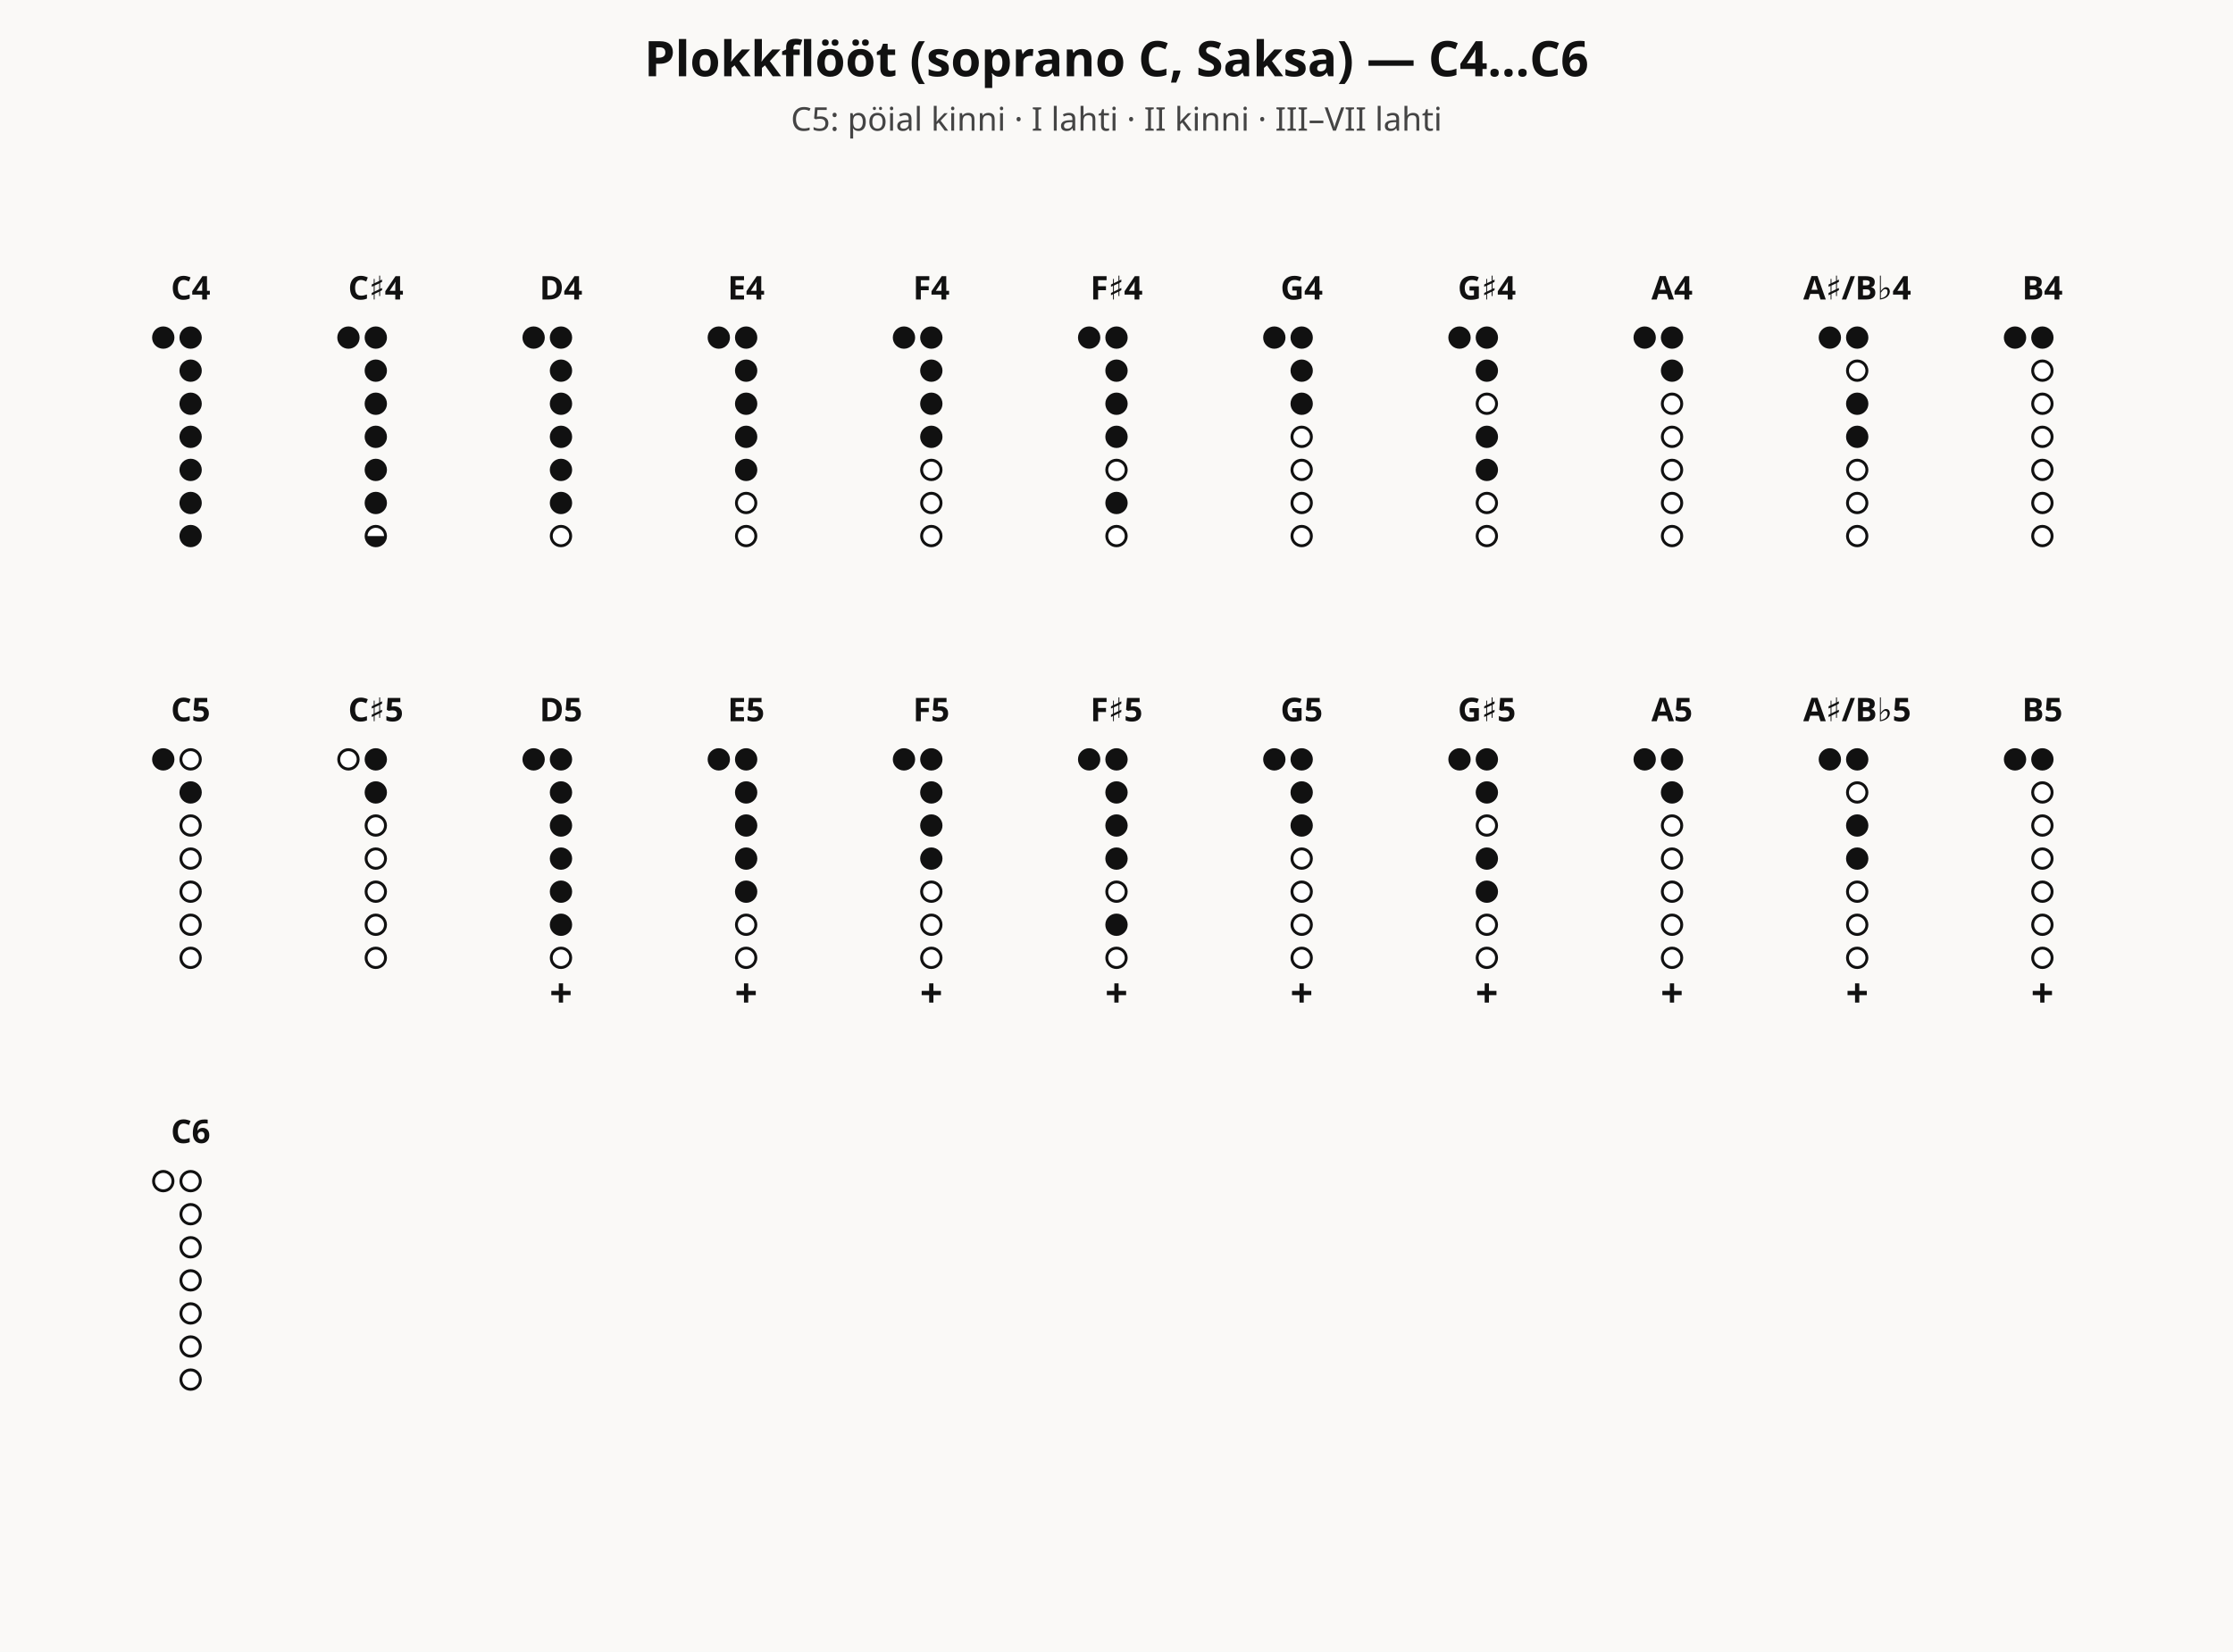
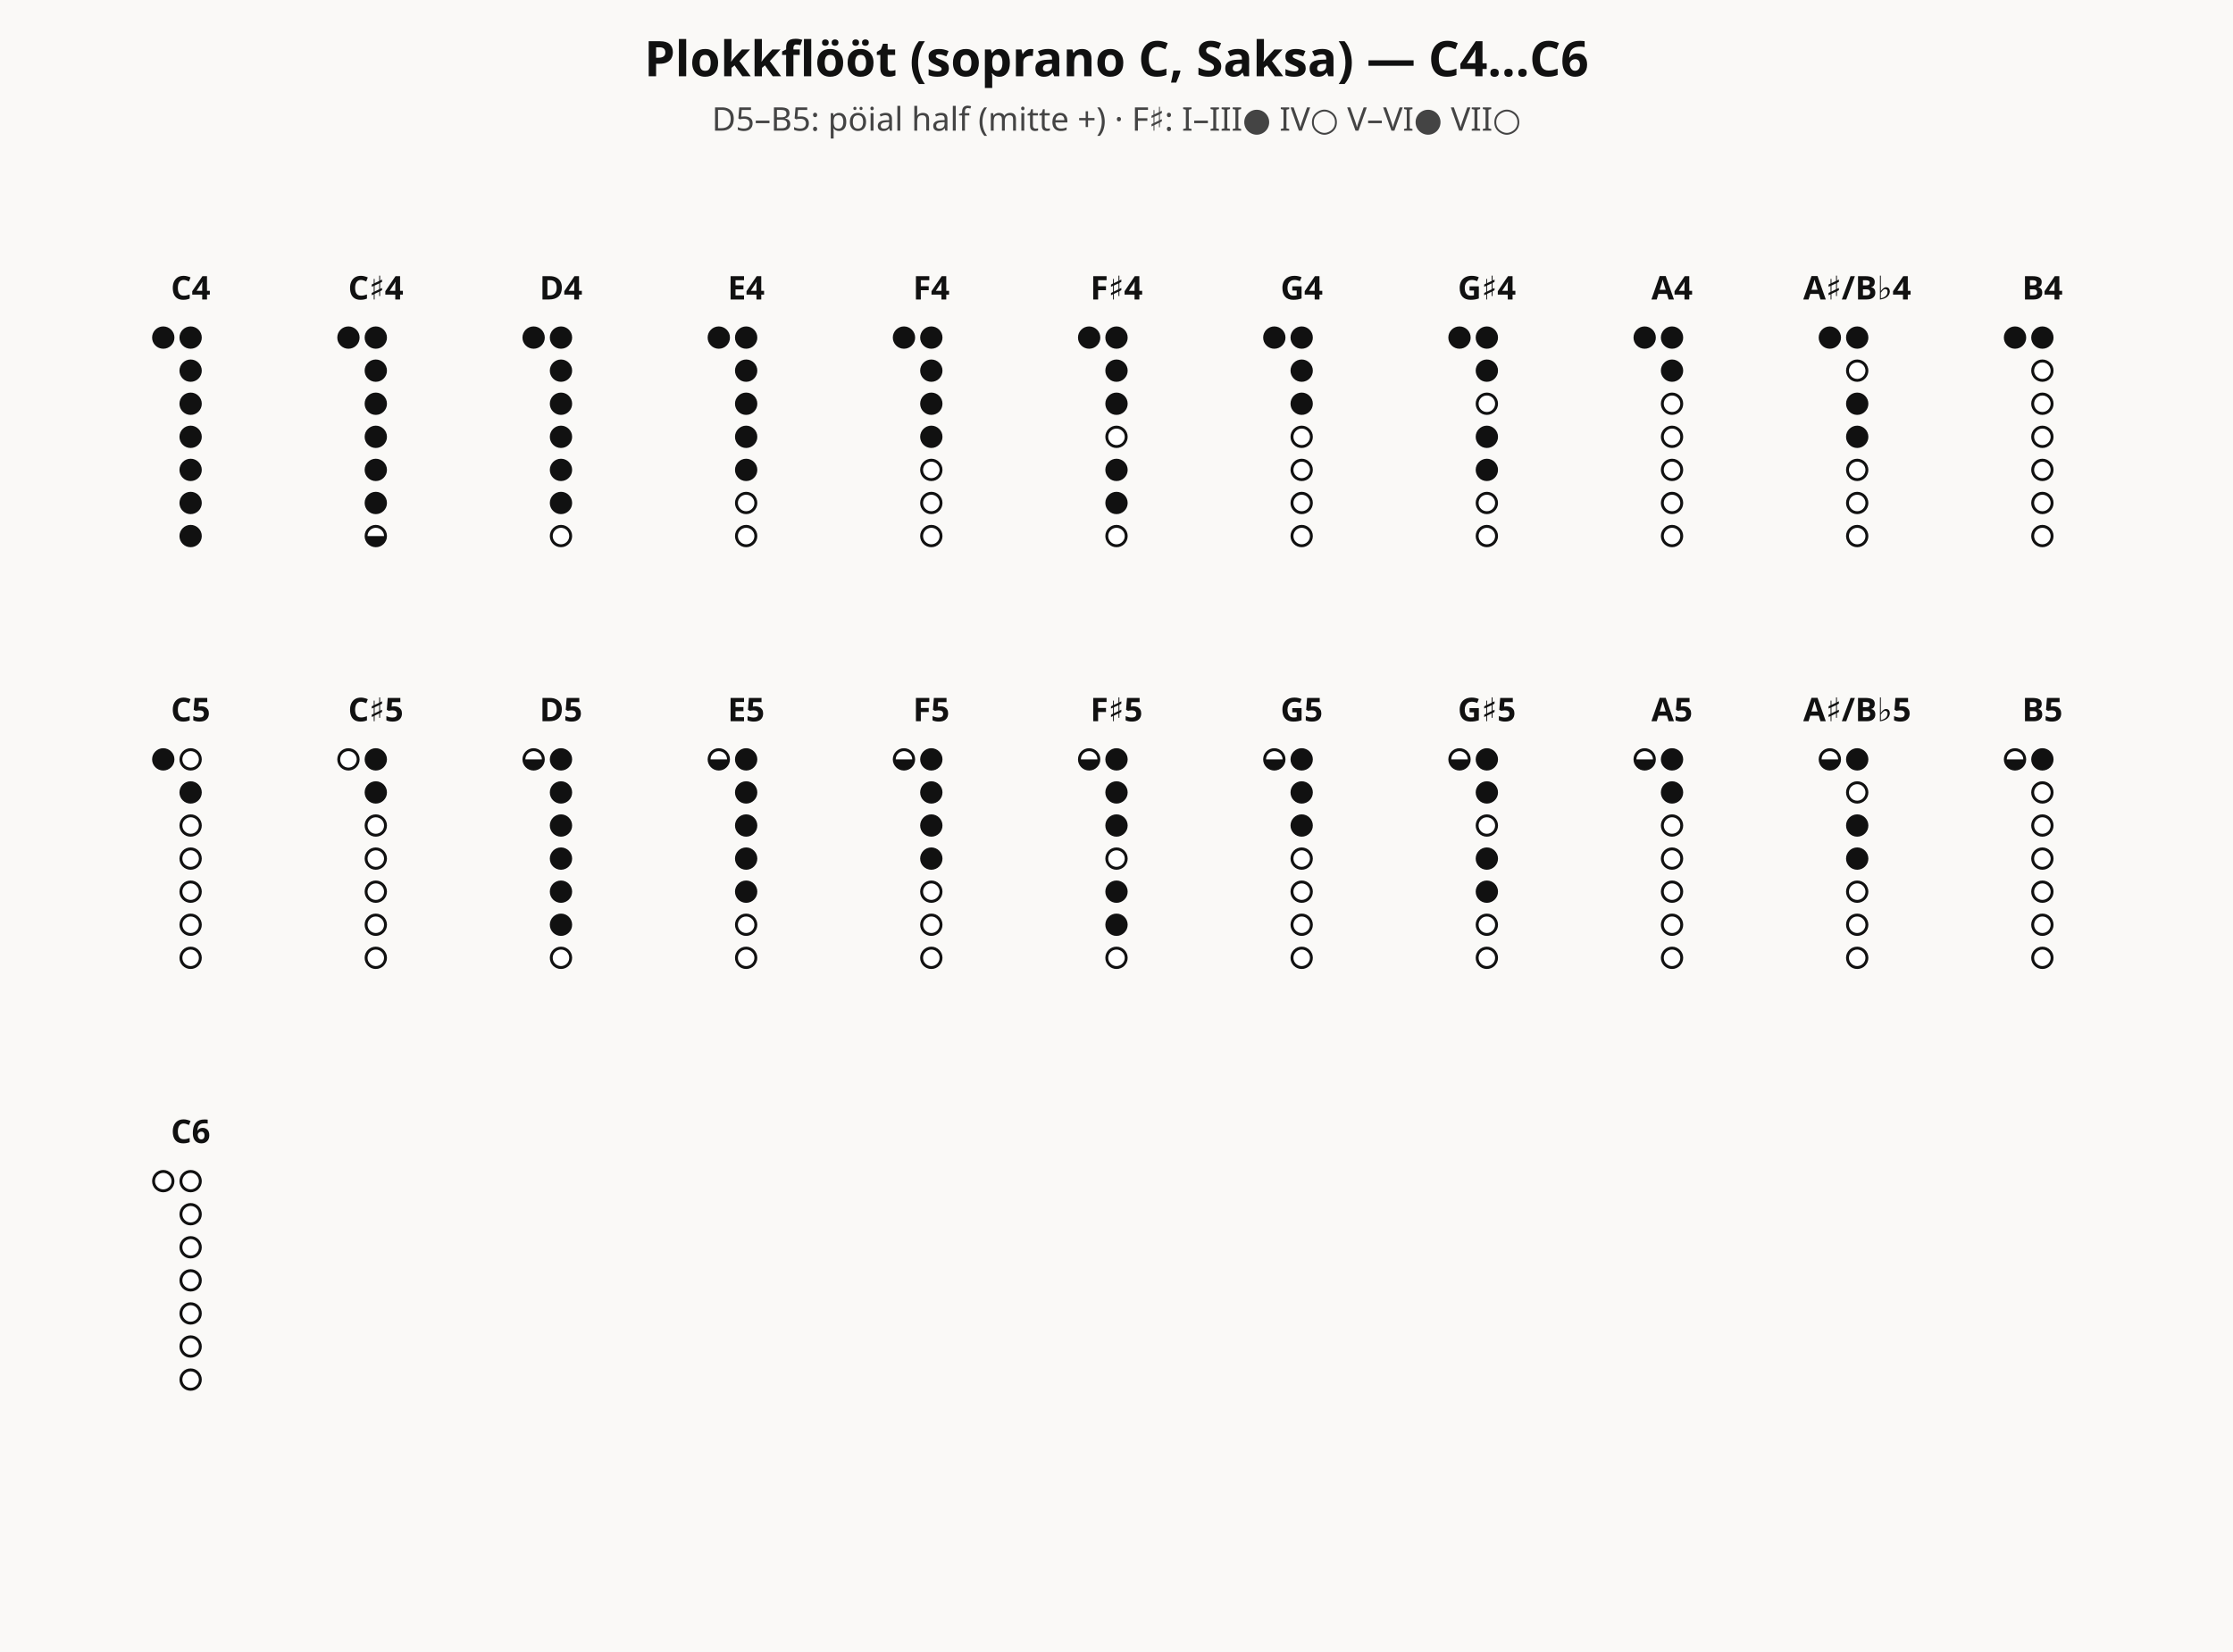
<svg xmlns="http://www.w3.org/2000/svg" width="820" height="606.768" viewBox="0 0 820 606.768">
  <rect width="100%" height="100%" fill="#faf9f7" />
  <text x="410" y="28" text-anchor="middle" font-family="system-ui,sans-serif" font-size="18" font-weight="700" fill="#111">Plokkflööt (soprano C, Saksa) — C4…C6</text>
-   <text x="410" y="48" text-anchor="middle" font-family="system-ui,sans-serif" font-size="12" fill="#444">C5: pöial kinni · I lahti · II kinni · III–VII lahti</text>
+   <text x="410" y="48" text-anchor="middle" font-family="system-ui,sans-serif" font-size="12" fill="#444">D5–B5: pöial half (mitte +) · F♯: I–III● IV○ V–VI● VII○</text>
  <text x="70" y="110" text-anchor="middle" font-family="system-ui,sans-serif" font-size="12" font-weight="600" fill="#111">C4</text>
  <circle cx="59.956" cy="124" r="3.564" fill="#111" stroke="#111" stroke-width="1.069" />
  <circle cx="70" cy="124" r="3.564" fill="#111" stroke="#111" stroke-width="1.069" />
  <circle cx="70" cy="136.15" r="3.564" fill="#111" stroke="#111" stroke-width="1.069" />
  <circle cx="70" cy="148.3" r="3.564" fill="#111" stroke="#111" stroke-width="1.069" />
  <circle cx="70" cy="160.45" r="3.564" fill="#111" stroke="#111" stroke-width="1.069" />
  <circle cx="70" cy="172.6" r="3.564" fill="#111" stroke="#111" stroke-width="1.069" />
  <circle cx="70" cy="184.75" r="3.564" fill="#111" stroke="#111" stroke-width="1.069" />
  <circle cx="70" cy="196.9" r="3.564" fill="#111" stroke="#111" stroke-width="1.069" />
  <text x="138" y="110" text-anchor="middle" font-family="system-ui,sans-serif" font-size="12" font-weight="600" fill="#111">C♯4</text>
  <circle cx="127.956" cy="124" r="3.564" fill="#111" stroke="#111" stroke-width="1.069" />
  <circle cx="138" cy="124" r="3.564" fill="#111" stroke="#111" stroke-width="1.069" />
  <circle cx="138" cy="136.15" r="3.564" fill="#111" stroke="#111" stroke-width="1.069" />
  <circle cx="138" cy="148.3" r="3.564" fill="#111" stroke="#111" stroke-width="1.069" />
  <circle cx="138" cy="160.45" r="3.564" fill="#111" stroke="#111" stroke-width="1.069" />
  <circle cx="138" cy="172.6" r="3.564" fill="#111" stroke="#111" stroke-width="1.069" />
  <circle cx="138" cy="184.75" r="3.564" fill="#111" stroke="#111" stroke-width="1.069" />
  <circle cx="138" cy="196.9" r="3.564" fill="#fff" stroke="#111" stroke-width="1.069" />
  <path d="M 134.436 196.9 A 3.564 3.564 0 0 0 141.564 196.9 Z" fill="#111" />
  <text x="206" y="110" text-anchor="middle" font-family="system-ui,sans-serif" font-size="12" font-weight="600" fill="#111">D4</text>
  <circle cx="195.956" cy="124" r="3.564" fill="#111" stroke="#111" stroke-width="1.069" />
  <circle cx="206" cy="124" r="3.564" fill="#111" stroke="#111" stroke-width="1.069" />
  <circle cx="206" cy="136.15" r="3.564" fill="#111" stroke="#111" stroke-width="1.069" />
  <circle cx="206" cy="148.3" r="3.564" fill="#111" stroke="#111" stroke-width="1.069" />
  <circle cx="206" cy="160.45" r="3.564" fill="#111" stroke="#111" stroke-width="1.069" />
  <circle cx="206" cy="172.6" r="3.564" fill="#111" stroke="#111" stroke-width="1.069" />
  <circle cx="206" cy="184.75" r="3.564" fill="#111" stroke="#111" stroke-width="1.069" />
  <circle cx="206" cy="196.9" r="3.564" fill="#fff" stroke="#111" stroke-width="1.069" />
  <text x="274" y="110" text-anchor="middle" font-family="system-ui,sans-serif" font-size="12" font-weight="600" fill="#111">E4</text>
  <circle cx="263.956" cy="124" r="3.564" fill="#111" stroke="#111" stroke-width="1.069" />
  <circle cx="274" cy="124" r="3.564" fill="#111" stroke="#111" stroke-width="1.069" />
  <circle cx="274" cy="136.15" r="3.564" fill="#111" stroke="#111" stroke-width="1.069" />
  <circle cx="274" cy="148.3" r="3.564" fill="#111" stroke="#111" stroke-width="1.069" />
  <circle cx="274" cy="160.45" r="3.564" fill="#111" stroke="#111" stroke-width="1.069" />
  <circle cx="274" cy="172.6" r="3.564" fill="#111" stroke="#111" stroke-width="1.069" />
  <circle cx="274" cy="184.75" r="3.564" fill="#fff" stroke="#111" stroke-width="1.069" />
  <circle cx="274" cy="196.9" r="3.564" fill="#fff" stroke="#111" stroke-width="1.069" />
  <text x="342" y="110" text-anchor="middle" font-family="system-ui,sans-serif" font-size="12" font-weight="600" fill="#111">F4</text>
  <circle cx="331.956" cy="124" r="3.564" fill="#111" stroke="#111" stroke-width="1.069" />
  <circle cx="342" cy="124" r="3.564" fill="#111" stroke="#111" stroke-width="1.069" />
  <circle cx="342" cy="136.15" r="3.564" fill="#111" stroke="#111" stroke-width="1.069" />
  <circle cx="342" cy="148.3" r="3.564" fill="#111" stroke="#111" stroke-width="1.069" />
  <circle cx="342" cy="160.45" r="3.564" fill="#111" stroke="#111" stroke-width="1.069" />
  <circle cx="342" cy="172.6" r="3.564" fill="#fff" stroke="#111" stroke-width="1.069" />
  <circle cx="342" cy="184.75" r="3.564" fill="#fff" stroke="#111" stroke-width="1.069" />
  <circle cx="342" cy="196.9" r="3.564" fill="#fff" stroke="#111" stroke-width="1.069" />
  <text x="410" y="110" text-anchor="middle" font-family="system-ui,sans-serif" font-size="12" font-weight="600" fill="#111">F♯4</text>
  <circle cx="399.956" cy="124" r="3.564" fill="#111" stroke="#111" stroke-width="1.069" />
  <circle cx="410" cy="124" r="3.564" fill="#111" stroke="#111" stroke-width="1.069" />
  <circle cx="410" cy="136.15" r="3.564" fill="#111" stroke="#111" stroke-width="1.069" />
  <circle cx="410" cy="148.3" r="3.564" fill="#111" stroke="#111" stroke-width="1.069" />
-   <circle cx="410" cy="160.45" r="3.564" fill="#111" stroke="#111" stroke-width="1.069" />
-   <circle cx="410" cy="172.6" r="3.564" fill="#fff" stroke="#111" stroke-width="1.069" />
+   <circle cx="410" cy="160.45" r="3.564" fill="#fff" stroke="#111" stroke-width="1.069" />
+   <circle cx="410" cy="172.6" r="3.564" fill="#111" stroke="#111" stroke-width="1.069" />
  <circle cx="410" cy="184.75" r="3.564" fill="#111" stroke="#111" stroke-width="1.069" />
  <circle cx="410" cy="196.9" r="3.564" fill="#fff" stroke="#111" stroke-width="1.069" />
  <text x="478" y="110" text-anchor="middle" font-family="system-ui,sans-serif" font-size="12" font-weight="600" fill="#111">G4</text>
  <circle cx="467.956" cy="124" r="3.564" fill="#111" stroke="#111" stroke-width="1.069" />
  <circle cx="478" cy="124" r="3.564" fill="#111" stroke="#111" stroke-width="1.069" />
  <circle cx="478" cy="136.15" r="3.564" fill="#111" stroke="#111" stroke-width="1.069" />
  <circle cx="478" cy="148.3" r="3.564" fill="#111" stroke="#111" stroke-width="1.069" />
  <circle cx="478" cy="160.45" r="3.564" fill="#fff" stroke="#111" stroke-width="1.069" />
  <circle cx="478" cy="172.6" r="3.564" fill="#fff" stroke="#111" stroke-width="1.069" />
  <circle cx="478" cy="184.75" r="3.564" fill="#fff" stroke="#111" stroke-width="1.069" />
  <circle cx="478" cy="196.9" r="3.564" fill="#fff" stroke="#111" stroke-width="1.069" />
  <text x="546" y="110" text-anchor="middle" font-family="system-ui,sans-serif" font-size="12" font-weight="600" fill="#111">G♯4</text>
  <circle cx="535.956" cy="124" r="3.564" fill="#111" stroke="#111" stroke-width="1.069" />
  <circle cx="546" cy="124" r="3.564" fill="#111" stroke="#111" stroke-width="1.069" />
  <circle cx="546" cy="136.15" r="3.564" fill="#111" stroke="#111" stroke-width="1.069" />
  <circle cx="546" cy="148.3" r="3.564" fill="#fff" stroke="#111" stroke-width="1.069" />
  <circle cx="546" cy="160.45" r="3.564" fill="#111" stroke="#111" stroke-width="1.069" />
  <circle cx="546" cy="172.6" r="3.564" fill="#111" stroke="#111" stroke-width="1.069" />
  <circle cx="546" cy="184.75" r="3.564" fill="#fff" stroke="#111" stroke-width="1.069" />
  <circle cx="546" cy="196.9" r="3.564" fill="#fff" stroke="#111" stroke-width="1.069" />
  <text x="614" y="110" text-anchor="middle" font-family="system-ui,sans-serif" font-size="12" font-weight="600" fill="#111">A4</text>
  <circle cx="603.956" cy="124" r="3.564" fill="#111" stroke="#111" stroke-width="1.069" />
  <circle cx="614" cy="124" r="3.564" fill="#111" stroke="#111" stroke-width="1.069" />
  <circle cx="614" cy="136.15" r="3.564" fill="#111" stroke="#111" stroke-width="1.069" />
  <circle cx="614" cy="148.3" r="3.564" fill="#fff" stroke="#111" stroke-width="1.069" />
  <circle cx="614" cy="160.45" r="3.564" fill="#fff" stroke="#111" stroke-width="1.069" />
  <circle cx="614" cy="172.6" r="3.564" fill="#fff" stroke="#111" stroke-width="1.069" />
  <circle cx="614" cy="184.75" r="3.564" fill="#fff" stroke="#111" stroke-width="1.069" />
  <circle cx="614" cy="196.9" r="3.564" fill="#fff" stroke="#111" stroke-width="1.069" />
  <text x="682" y="110" text-anchor="middle" font-family="system-ui,sans-serif" font-size="12" font-weight="600" fill="#111">A♯/B♭4</text>
  <circle cx="671.956" cy="124" r="3.564" fill="#111" stroke="#111" stroke-width="1.069" />
  <circle cx="682" cy="124" r="3.564" fill="#111" stroke="#111" stroke-width="1.069" />
  <circle cx="682" cy="136.15" r="3.564" fill="#fff" stroke="#111" stroke-width="1.069" />
  <circle cx="682" cy="148.3" r="3.564" fill="#111" stroke="#111" stroke-width="1.069" />
  <circle cx="682" cy="160.45" r="3.564" fill="#111" stroke="#111" stroke-width="1.069" />
  <circle cx="682" cy="172.6" r="3.564" fill="#fff" stroke="#111" stroke-width="1.069" />
  <circle cx="682" cy="184.75" r="3.564" fill="#fff" stroke="#111" stroke-width="1.069" />
  <circle cx="682" cy="196.9" r="3.564" fill="#fff" stroke="#111" stroke-width="1.069" />
  <text x="750" y="110" text-anchor="middle" font-family="system-ui,sans-serif" font-size="12" font-weight="600" fill="#111">B4</text>
  <circle cx="739.956" cy="124" r="3.564" fill="#111" stroke="#111" stroke-width="1.069" />
  <circle cx="750" cy="124" r="3.564" fill="#111" stroke="#111" stroke-width="1.069" />
  <circle cx="750" cy="136.15" r="3.564" fill="#fff" stroke="#111" stroke-width="1.069" />
  <circle cx="750" cy="148.3" r="3.564" fill="#fff" stroke="#111" stroke-width="1.069" />
  <circle cx="750" cy="160.45" r="3.564" fill="#fff" stroke="#111" stroke-width="1.069" />
  <circle cx="750" cy="172.6" r="3.564" fill="#fff" stroke="#111" stroke-width="1.069" />
  <circle cx="750" cy="184.75" r="3.564" fill="#fff" stroke="#111" stroke-width="1.069" />
  <circle cx="750" cy="196.9" r="3.564" fill="#fff" stroke="#111" stroke-width="1.069" />
  <text x="70" y="264.923" text-anchor="middle" font-family="system-ui,sans-serif" font-size="12" font-weight="600" fill="#111">C5</text>
  <circle cx="59.956" cy="278.923" r="3.564" fill="#111" stroke="#111" stroke-width="1.069" />
  <circle cx="70" cy="278.923" r="3.564" fill="#fff" stroke="#111" stroke-width="1.069" />
  <circle cx="70" cy="291.072" r="3.564" fill="#111" stroke="#111" stroke-width="1.069" />
  <circle cx="70" cy="303.223" r="3.564" fill="#fff" stroke="#111" stroke-width="1.069" />
  <circle cx="70" cy="315.373" r="3.564" fill="#fff" stroke="#111" stroke-width="1.069" />
  <circle cx="70" cy="327.523" r="3.564" fill="#fff" stroke="#111" stroke-width="1.069" />
  <circle cx="70" cy="339.673" r="3.564" fill="#fff" stroke="#111" stroke-width="1.069" />
  <circle cx="70" cy="351.822" r="3.564" fill="#fff" stroke="#111" stroke-width="1.069" />
  <text x="138" y="264.923" text-anchor="middle" font-family="system-ui,sans-serif" font-size="12" font-weight="600" fill="#111">C♯5</text>
  <circle cx="127.956" cy="278.923" r="3.564" fill="#fff" stroke="#111" stroke-width="1.069" />
  <circle cx="138" cy="278.923" r="3.564" fill="#111" stroke="#111" stroke-width="1.069" />
  <circle cx="138" cy="291.072" r="3.564" fill="#111" stroke="#111" stroke-width="1.069" />
  <circle cx="138" cy="303.223" r="3.564" fill="#fff" stroke="#111" stroke-width="1.069" />
  <circle cx="138" cy="315.373" r="3.564" fill="#fff" stroke="#111" stroke-width="1.069" />
  <circle cx="138" cy="327.523" r="3.564" fill="#fff" stroke="#111" stroke-width="1.069" />
  <circle cx="138" cy="339.673" r="3.564" fill="#fff" stroke="#111" stroke-width="1.069" />
  <circle cx="138" cy="351.822" r="3.564" fill="#fff" stroke="#111" stroke-width="1.069" />
  <text x="206" y="264.923" text-anchor="middle" font-family="system-ui,sans-serif" font-size="12" font-weight="600" fill="#111">D5</text>
-   <circle cx="195.956" cy="278.923" r="3.564" fill="#111" stroke="#111" stroke-width="1.069" />
+   <circle cx="195.956" cy="278.923" r="3.564" fill="#fff" stroke="#111" stroke-width="1.069" />
+   <path d="M 192.392 278.923 A 3.564 3.564 0 0 0 199.52 278.923 Z" fill="#111" />
  <circle cx="206" cy="278.923" r="3.564" fill="#111" stroke="#111" stroke-width="1.069" />
  <circle cx="206" cy="291.072" r="3.564" fill="#111" stroke="#111" stroke-width="1.069" />
  <circle cx="206" cy="303.223" r="3.564" fill="#111" stroke="#111" stroke-width="1.069" />
  <circle cx="206" cy="315.373" r="3.564" fill="#111" stroke="#111" stroke-width="1.069" />
  <circle cx="206" cy="327.523" r="3.564" fill="#111" stroke="#111" stroke-width="1.069" />
  <circle cx="206" cy="339.673" r="3.564" fill="#111" stroke="#111" stroke-width="1.069" />
  <circle cx="206" cy="351.822" r="3.564" fill="#fff" stroke="#111" stroke-width="1.069" />
-   <text x="206" y="364.742" text-anchor="middle" dominant-baseline="middle" font-family="system-ui,sans-serif" font-weight="700" font-size="14.58" fill="#111">+</text>
  <text x="274" y="264.923" text-anchor="middle" font-family="system-ui,sans-serif" font-size="12" font-weight="600" fill="#111">E5</text>
-   <circle cx="263.956" cy="278.923" r="3.564" fill="#111" stroke="#111" stroke-width="1.069" />
+   <circle cx="263.956" cy="278.923" r="3.564" fill="#fff" stroke="#111" stroke-width="1.069" />
+   <path d="M 260.392 278.923 A 3.564 3.564 0 0 0 267.52 278.923 Z" fill="#111" />
  <circle cx="274" cy="278.923" r="3.564" fill="#111" stroke="#111" stroke-width="1.069" />
  <circle cx="274" cy="291.072" r="3.564" fill="#111" stroke="#111" stroke-width="1.069" />
  <circle cx="274" cy="303.223" r="3.564" fill="#111" stroke="#111" stroke-width="1.069" />
  <circle cx="274" cy="315.373" r="3.564" fill="#111" stroke="#111" stroke-width="1.069" />
  <circle cx="274" cy="327.523" r="3.564" fill="#111" stroke="#111" stroke-width="1.069" />
  <circle cx="274" cy="339.673" r="3.564" fill="#fff" stroke="#111" stroke-width="1.069" />
  <circle cx="274" cy="351.822" r="3.564" fill="#fff" stroke="#111" stroke-width="1.069" />
-   <text x="274" y="364.742" text-anchor="middle" dominant-baseline="middle" font-family="system-ui,sans-serif" font-weight="700" font-size="14.58" fill="#111">+</text>
  <text x="342" y="264.923" text-anchor="middle" font-family="system-ui,sans-serif" font-size="12" font-weight="600" fill="#111">F5</text>
-   <circle cx="331.956" cy="278.923" r="3.564" fill="#111" stroke="#111" stroke-width="1.069" />
+   <circle cx="331.956" cy="278.923" r="3.564" fill="#fff" stroke="#111" stroke-width="1.069" />
+   <path d="M 328.392 278.923 A 3.564 3.564 0 0 0 335.52 278.923 Z" fill="#111" />
  <circle cx="342" cy="278.923" r="3.564" fill="#111" stroke="#111" stroke-width="1.069" />
  <circle cx="342" cy="291.072" r="3.564" fill="#111" stroke="#111" stroke-width="1.069" />
  <circle cx="342" cy="303.223" r="3.564" fill="#111" stroke="#111" stroke-width="1.069" />
  <circle cx="342" cy="315.373" r="3.564" fill="#111" stroke="#111" stroke-width="1.069" />
  <circle cx="342" cy="327.523" r="3.564" fill="#fff" stroke="#111" stroke-width="1.069" />
  <circle cx="342" cy="339.673" r="3.564" fill="#fff" stroke="#111" stroke-width="1.069" />
  <circle cx="342" cy="351.822" r="3.564" fill="#fff" stroke="#111" stroke-width="1.069" />
-   <text x="342" y="364.742" text-anchor="middle" dominant-baseline="middle" font-family="system-ui,sans-serif" font-weight="700" font-size="14.58" fill="#111">+</text>
  <text x="410" y="264.923" text-anchor="middle" font-family="system-ui,sans-serif" font-size="12" font-weight="600" fill="#111">F♯5</text>
-   <circle cx="399.956" cy="278.923" r="3.564" fill="#111" stroke="#111" stroke-width="1.069" />
+   <circle cx="399.956" cy="278.923" r="3.564" fill="#fff" stroke="#111" stroke-width="1.069" />
+   <path d="M 396.392 278.923 A 3.564 3.564 0 0 0 403.52 278.923 Z" fill="#111" />
  <circle cx="410" cy="278.923" r="3.564" fill="#111" stroke="#111" stroke-width="1.069" />
  <circle cx="410" cy="291.072" r="3.564" fill="#111" stroke="#111" stroke-width="1.069" />
  <circle cx="410" cy="303.223" r="3.564" fill="#111" stroke="#111" stroke-width="1.069" />
-   <circle cx="410" cy="315.373" r="3.564" fill="#111" stroke="#111" stroke-width="1.069" />
-   <circle cx="410" cy="327.523" r="3.564" fill="#fff" stroke="#111" stroke-width="1.069" />
+   <circle cx="410" cy="315.373" r="3.564" fill="#fff" stroke="#111" stroke-width="1.069" />
+   <circle cx="410" cy="327.523" r="3.564" fill="#111" stroke="#111" stroke-width="1.069" />
  <circle cx="410" cy="339.673" r="3.564" fill="#111" stroke="#111" stroke-width="1.069" />
  <circle cx="410" cy="351.822" r="3.564" fill="#fff" stroke="#111" stroke-width="1.069" />
-   <text x="410" y="364.742" text-anchor="middle" dominant-baseline="middle" font-family="system-ui,sans-serif" font-weight="700" font-size="14.58" fill="#111">+</text>
  <text x="478" y="264.923" text-anchor="middle" font-family="system-ui,sans-serif" font-size="12" font-weight="600" fill="#111">G5</text>
-   <circle cx="467.956" cy="278.923" r="3.564" fill="#111" stroke="#111" stroke-width="1.069" />
+   <circle cx="467.956" cy="278.923" r="3.564" fill="#fff" stroke="#111" stroke-width="1.069" />
+   <path d="M 464.392 278.923 A 3.564 3.564 0 0 0 471.52 278.923 Z" fill="#111" />
  <circle cx="478" cy="278.923" r="3.564" fill="#111" stroke="#111" stroke-width="1.069" />
  <circle cx="478" cy="291.072" r="3.564" fill="#111" stroke="#111" stroke-width="1.069" />
  <circle cx="478" cy="303.223" r="3.564" fill="#111" stroke="#111" stroke-width="1.069" />
  <circle cx="478" cy="315.373" r="3.564" fill="#fff" stroke="#111" stroke-width="1.069" />
  <circle cx="478" cy="327.523" r="3.564" fill="#fff" stroke="#111" stroke-width="1.069" />
  <circle cx="478" cy="339.673" r="3.564" fill="#fff" stroke="#111" stroke-width="1.069" />
  <circle cx="478" cy="351.822" r="3.564" fill="#fff" stroke="#111" stroke-width="1.069" />
-   <text x="478" y="364.742" text-anchor="middle" dominant-baseline="middle" font-family="system-ui,sans-serif" font-weight="700" font-size="14.58" fill="#111">+</text>
  <text x="546" y="264.923" text-anchor="middle" font-family="system-ui,sans-serif" font-size="12" font-weight="600" fill="#111">G♯5</text>
-   <circle cx="535.956" cy="278.923" r="3.564" fill="#111" stroke="#111" stroke-width="1.069" />
+   <circle cx="535.956" cy="278.923" r="3.564" fill="#fff" stroke="#111" stroke-width="1.069" />
+   <path d="M 532.392 278.923 A 3.564 3.564 0 0 0 539.52 278.923 Z" fill="#111" />
  <circle cx="546" cy="278.923" r="3.564" fill="#111" stroke="#111" stroke-width="1.069" />
  <circle cx="546" cy="291.072" r="3.564" fill="#111" stroke="#111" stroke-width="1.069" />
  <circle cx="546" cy="303.223" r="3.564" fill="#fff" stroke="#111" stroke-width="1.069" />
  <circle cx="546" cy="315.373" r="3.564" fill="#111" stroke="#111" stroke-width="1.069" />
  <circle cx="546" cy="327.523" r="3.564" fill="#111" stroke="#111" stroke-width="1.069" />
  <circle cx="546" cy="339.673" r="3.564" fill="#fff" stroke="#111" stroke-width="1.069" />
  <circle cx="546" cy="351.822" r="3.564" fill="#fff" stroke="#111" stroke-width="1.069" />
-   <text x="546" y="364.742" text-anchor="middle" dominant-baseline="middle" font-family="system-ui,sans-serif" font-weight="700" font-size="14.58" fill="#111">+</text>
  <text x="614" y="264.923" text-anchor="middle" font-family="system-ui,sans-serif" font-size="12" font-weight="600" fill="#111">A5</text>
-   <circle cx="603.956" cy="278.923" r="3.564" fill="#111" stroke="#111" stroke-width="1.069" />
+   <circle cx="603.956" cy="278.923" r="3.564" fill="#fff" stroke="#111" stroke-width="1.069" />
+   <path d="M 600.392 278.923 A 3.564 3.564 0 0 0 607.52 278.923 Z" fill="#111" />
  <circle cx="614" cy="278.923" r="3.564" fill="#111" stroke="#111" stroke-width="1.069" />
  <circle cx="614" cy="291.072" r="3.564" fill="#111" stroke="#111" stroke-width="1.069" />
  <circle cx="614" cy="303.223" r="3.564" fill="#fff" stroke="#111" stroke-width="1.069" />
  <circle cx="614" cy="315.373" r="3.564" fill="#fff" stroke="#111" stroke-width="1.069" />
  <circle cx="614" cy="327.523" r="3.564" fill="#fff" stroke="#111" stroke-width="1.069" />
  <circle cx="614" cy="339.673" r="3.564" fill="#fff" stroke="#111" stroke-width="1.069" />
  <circle cx="614" cy="351.822" r="3.564" fill="#fff" stroke="#111" stroke-width="1.069" />
-   <text x="614" y="364.742" text-anchor="middle" dominant-baseline="middle" font-family="system-ui,sans-serif" font-weight="700" font-size="14.58" fill="#111">+</text>
  <text x="682" y="264.923" text-anchor="middle" font-family="system-ui,sans-serif" font-size="12" font-weight="600" fill="#111">A♯/B♭5</text>
-   <circle cx="671.956" cy="278.923" r="3.564" fill="#111" stroke="#111" stroke-width="1.069" />
+   <circle cx="671.956" cy="278.923" r="3.564" fill="#fff" stroke="#111" stroke-width="1.069" />
+   <path d="M 668.392 278.923 A 3.564 3.564 0 0 0 675.52 278.923 Z" fill="#111" />
  <circle cx="682" cy="278.923" r="3.564" fill="#111" stroke="#111" stroke-width="1.069" />
  <circle cx="682" cy="291.072" r="3.564" fill="#fff" stroke="#111" stroke-width="1.069" />
  <circle cx="682" cy="303.223" r="3.564" fill="#111" stroke="#111" stroke-width="1.069" />
  <circle cx="682" cy="315.373" r="3.564" fill="#111" stroke="#111" stroke-width="1.069" />
  <circle cx="682" cy="327.523" r="3.564" fill="#fff" stroke="#111" stroke-width="1.069" />
  <circle cx="682" cy="339.673" r="3.564" fill="#fff" stroke="#111" stroke-width="1.069" />
  <circle cx="682" cy="351.822" r="3.564" fill="#fff" stroke="#111" stroke-width="1.069" />
-   <text x="682" y="364.742" text-anchor="middle" dominant-baseline="middle" font-family="system-ui,sans-serif" font-weight="700" font-size="14.58" fill="#111">+</text>
  <text x="750" y="264.923" text-anchor="middle" font-family="system-ui,sans-serif" font-size="12" font-weight="600" fill="#111">B5</text>
-   <circle cx="739.956" cy="278.923" r="3.564" fill="#111" stroke="#111" stroke-width="1.069" />
+   <circle cx="739.956" cy="278.923" r="3.564" fill="#fff" stroke="#111" stroke-width="1.069" />
+   <path d="M 736.392 278.923 A 3.564 3.564 0 0 0 743.52 278.923 Z" fill="#111" />
  <circle cx="750" cy="278.923" r="3.564" fill="#111" stroke="#111" stroke-width="1.069" />
  <circle cx="750" cy="291.072" r="3.564" fill="#fff" stroke="#111" stroke-width="1.069" />
  <circle cx="750" cy="303.223" r="3.564" fill="#fff" stroke="#111" stroke-width="1.069" />
  <circle cx="750" cy="315.373" r="3.564" fill="#fff" stroke="#111" stroke-width="1.069" />
  <circle cx="750" cy="327.523" r="3.564" fill="#fff" stroke="#111" stroke-width="1.069" />
  <circle cx="750" cy="339.673" r="3.564" fill="#fff" stroke="#111" stroke-width="1.069" />
  <circle cx="750" cy="351.822" r="3.564" fill="#fff" stroke="#111" stroke-width="1.069" />
-   <text x="750" y="364.742" text-anchor="middle" dominant-baseline="middle" font-family="system-ui,sans-serif" font-weight="700" font-size="14.58" fill="#111">+</text>
  <text x="70" y="419.845" text-anchor="middle" font-family="system-ui,sans-serif" font-size="12" font-weight="600" fill="#111">C6</text>
  <circle cx="59.956" cy="433.845" r="3.564" fill="#fff" stroke="#111" stroke-width="1.069" />
  <circle cx="70" cy="433.845" r="3.564" fill="#fff" stroke="#111" stroke-width="1.069" />
  <circle cx="70" cy="445.995" r="3.564" fill="#fff" stroke="#111" stroke-width="1.069" />
  <circle cx="70" cy="458.145" r="3.564" fill="#fff" stroke="#111" stroke-width="1.069" />
  <circle cx="70" cy="470.295" r="3.564" fill="#fff" stroke="#111" stroke-width="1.069" />
  <circle cx="70" cy="482.445" r="3.564" fill="#fff" stroke="#111" stroke-width="1.069" />
  <circle cx="70" cy="494.595" r="3.564" fill="#fff" stroke="#111" stroke-width="1.069" />
  <circle cx="70" cy="506.745" r="3.564" fill="#fff" stroke="#111" stroke-width="1.069" />
</svg>
